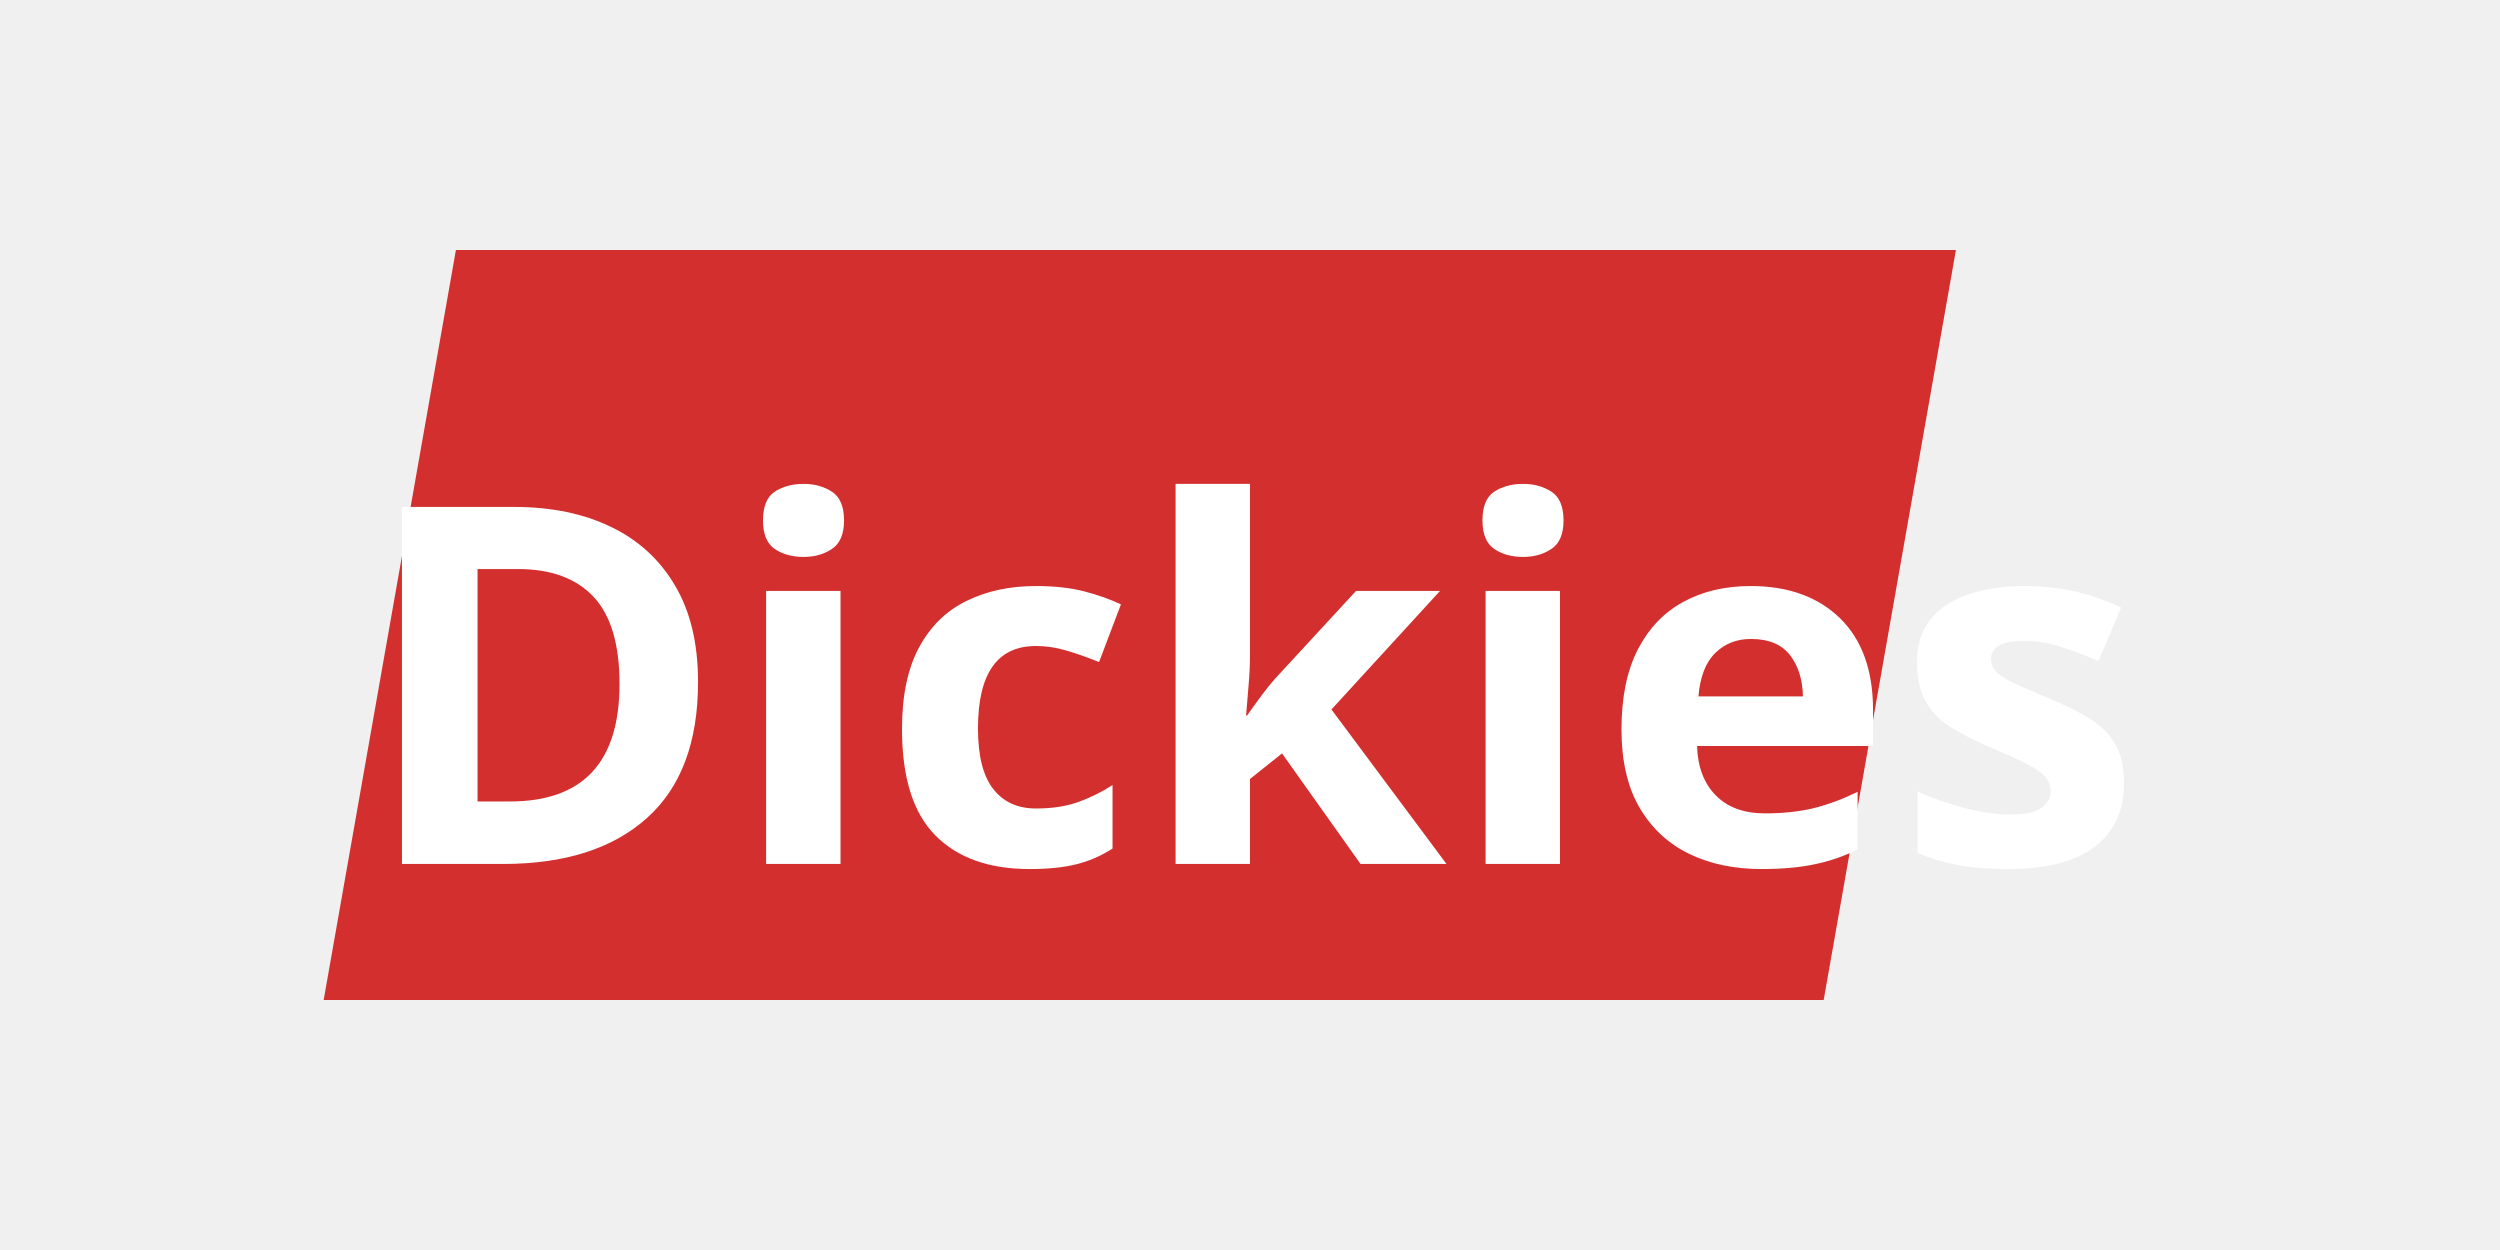
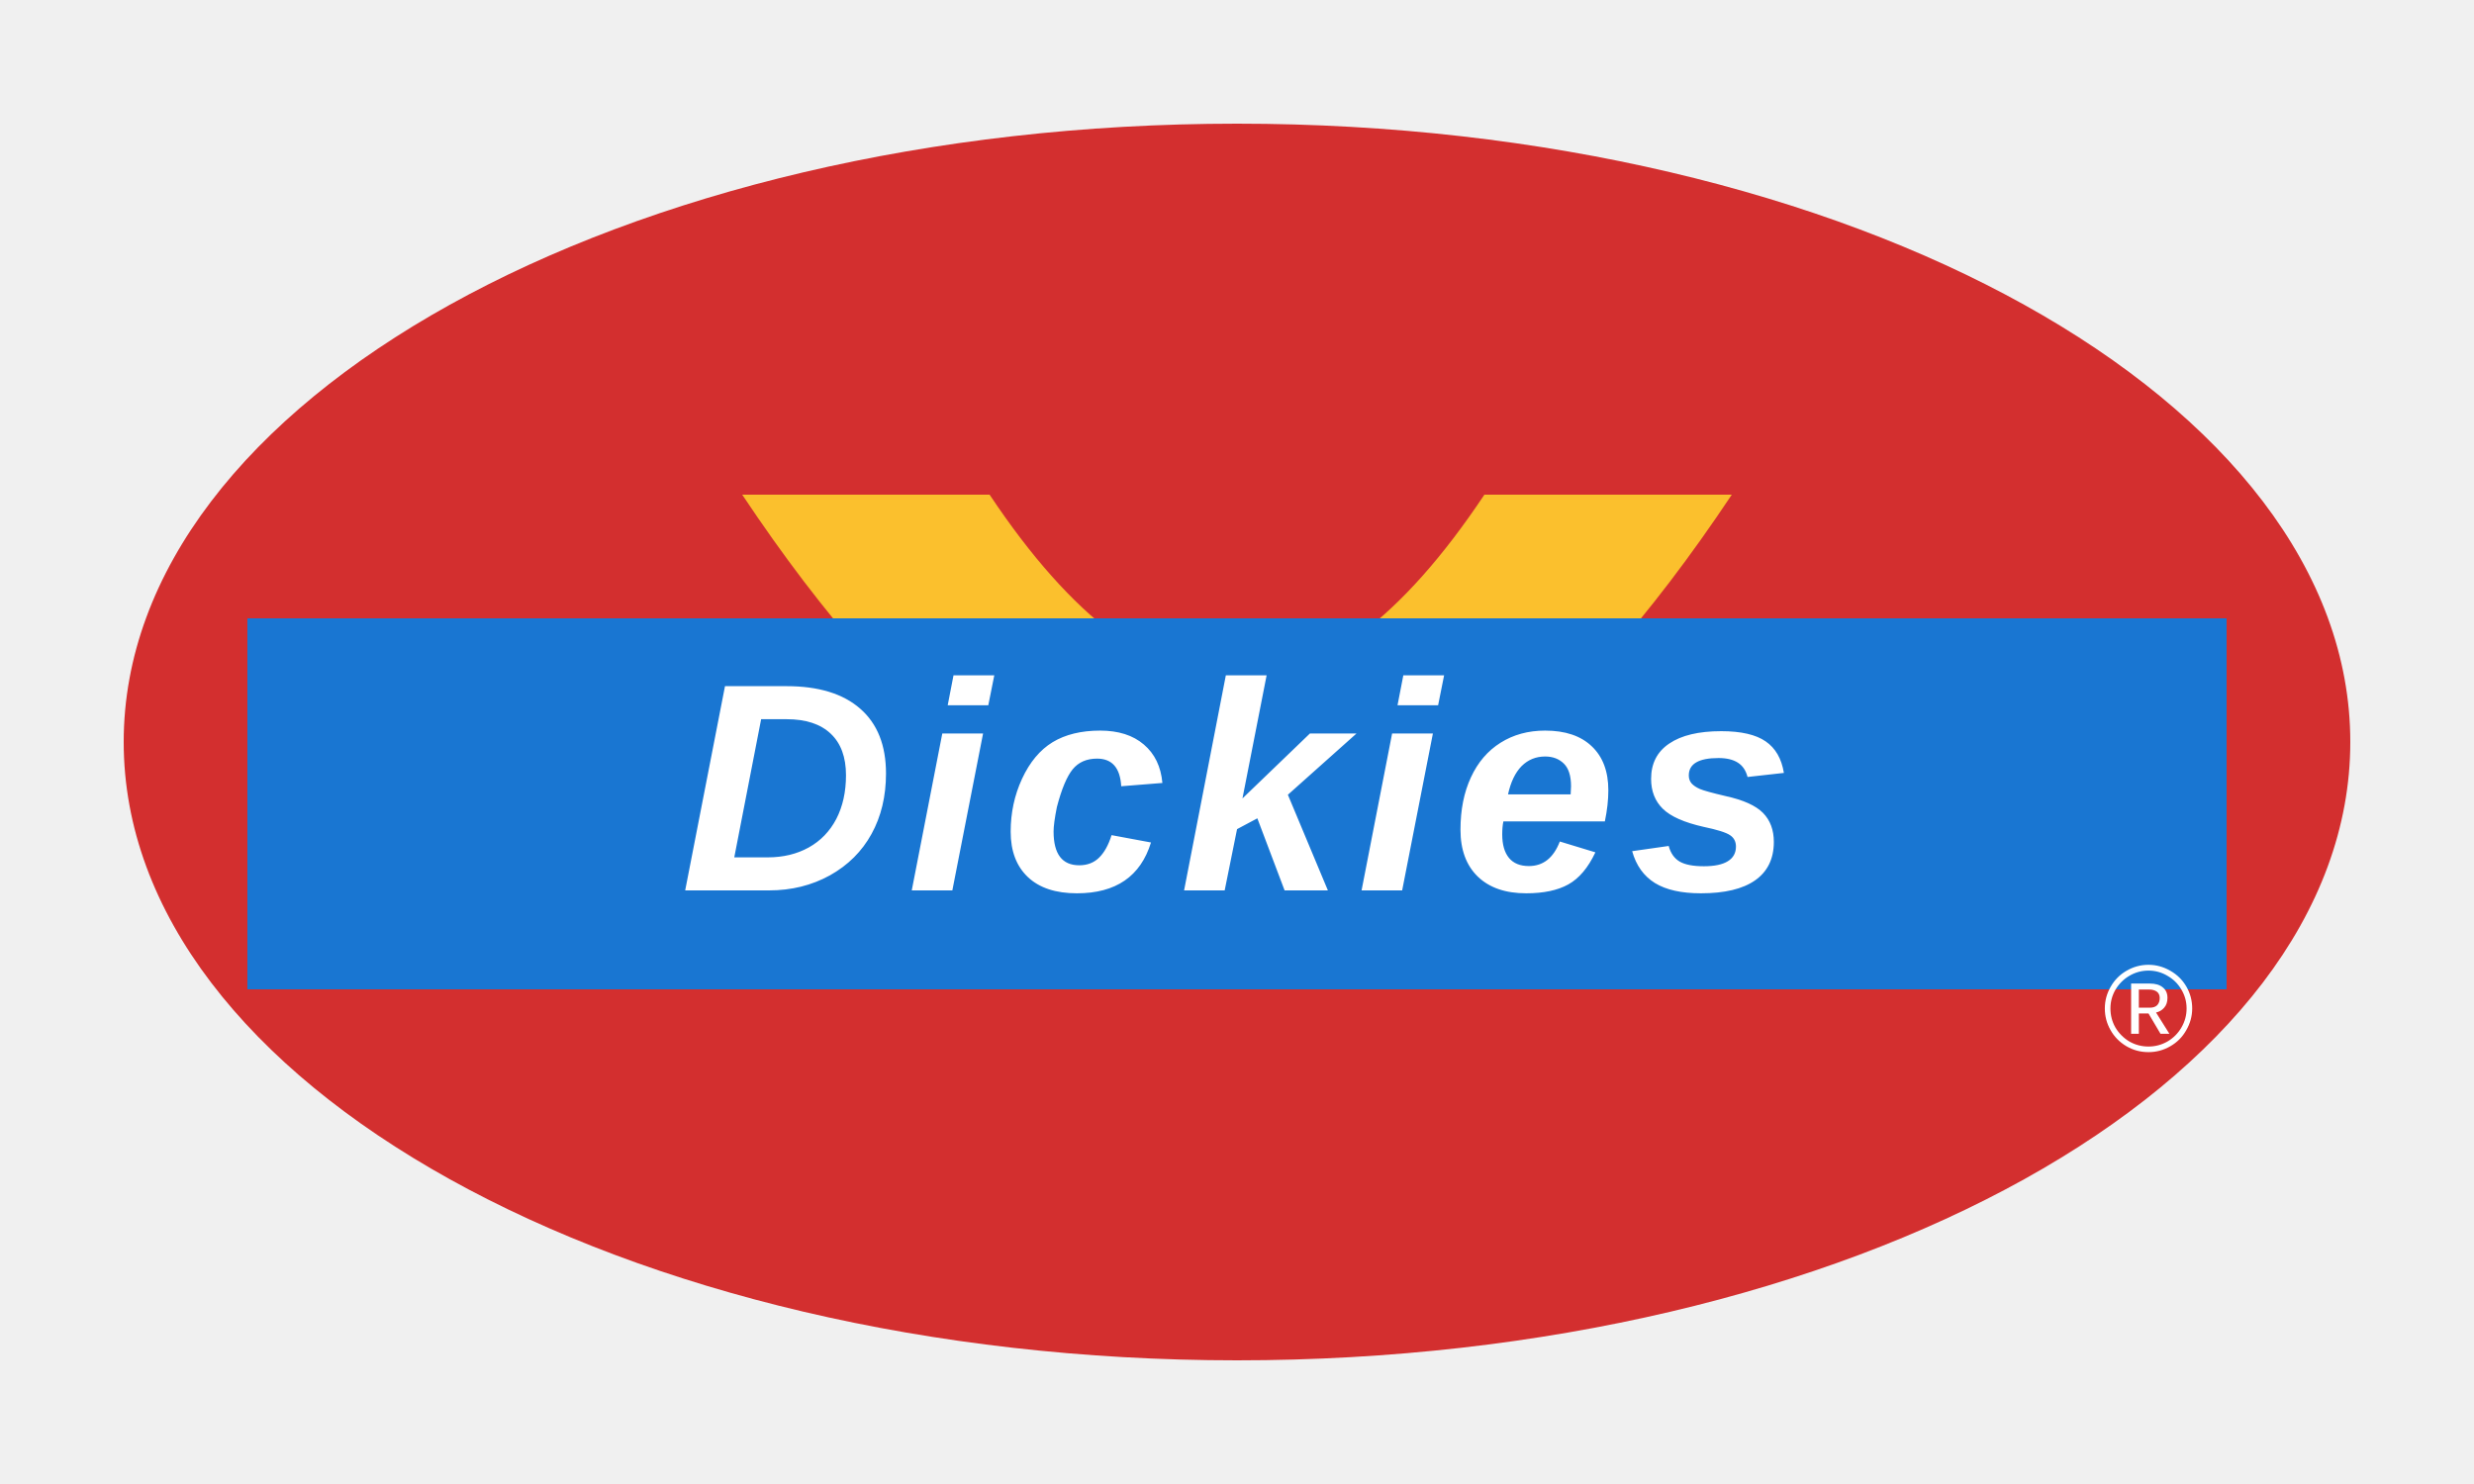
- <svg xmlns="http://www.w3.org/2000/svg" viewBox="0 0 200 100">
-   <style>
-     .bg { fill: #D32F2F; }
-     .text { font-family: sans-serif; font-size: 40px; fill: white; font-weight: bold; }
-   </style>
-   <path d="M40,20 h120 v60 h-120 z" class="bg" transform="skewX(-10)" />
-   <text x="50%" y="55%" dominant-baseline="middle" text-anchor="middle" class="text">Dickies</text>
+ <svg xmlns="http://www.w3.org/2000/svg" viewBox="0 0 200 120">
+   <ellipse cx="100" cy="60" rx="90" ry="50" fill="#D32F2F" />
+   <path d="M60,40 Q100,100 140,40 L120,40 Q100,70 80,40 Z" fill="#FBC02D" />
+   <rect x="20" y="50" width="160" height="30" fill="#1976D2" />
+   <text x="100" y="72" font-family="Arial, sans-serif" font-weight="bold" font-size="24" fill="white" text-anchor="middle" letter-spacing="1" style="font-style: italic;">Dickies</text>
+   <text x="170" y="85" font-family="Arial, sans-serif" font-size="10" fill="white">®</text>
</svg>
